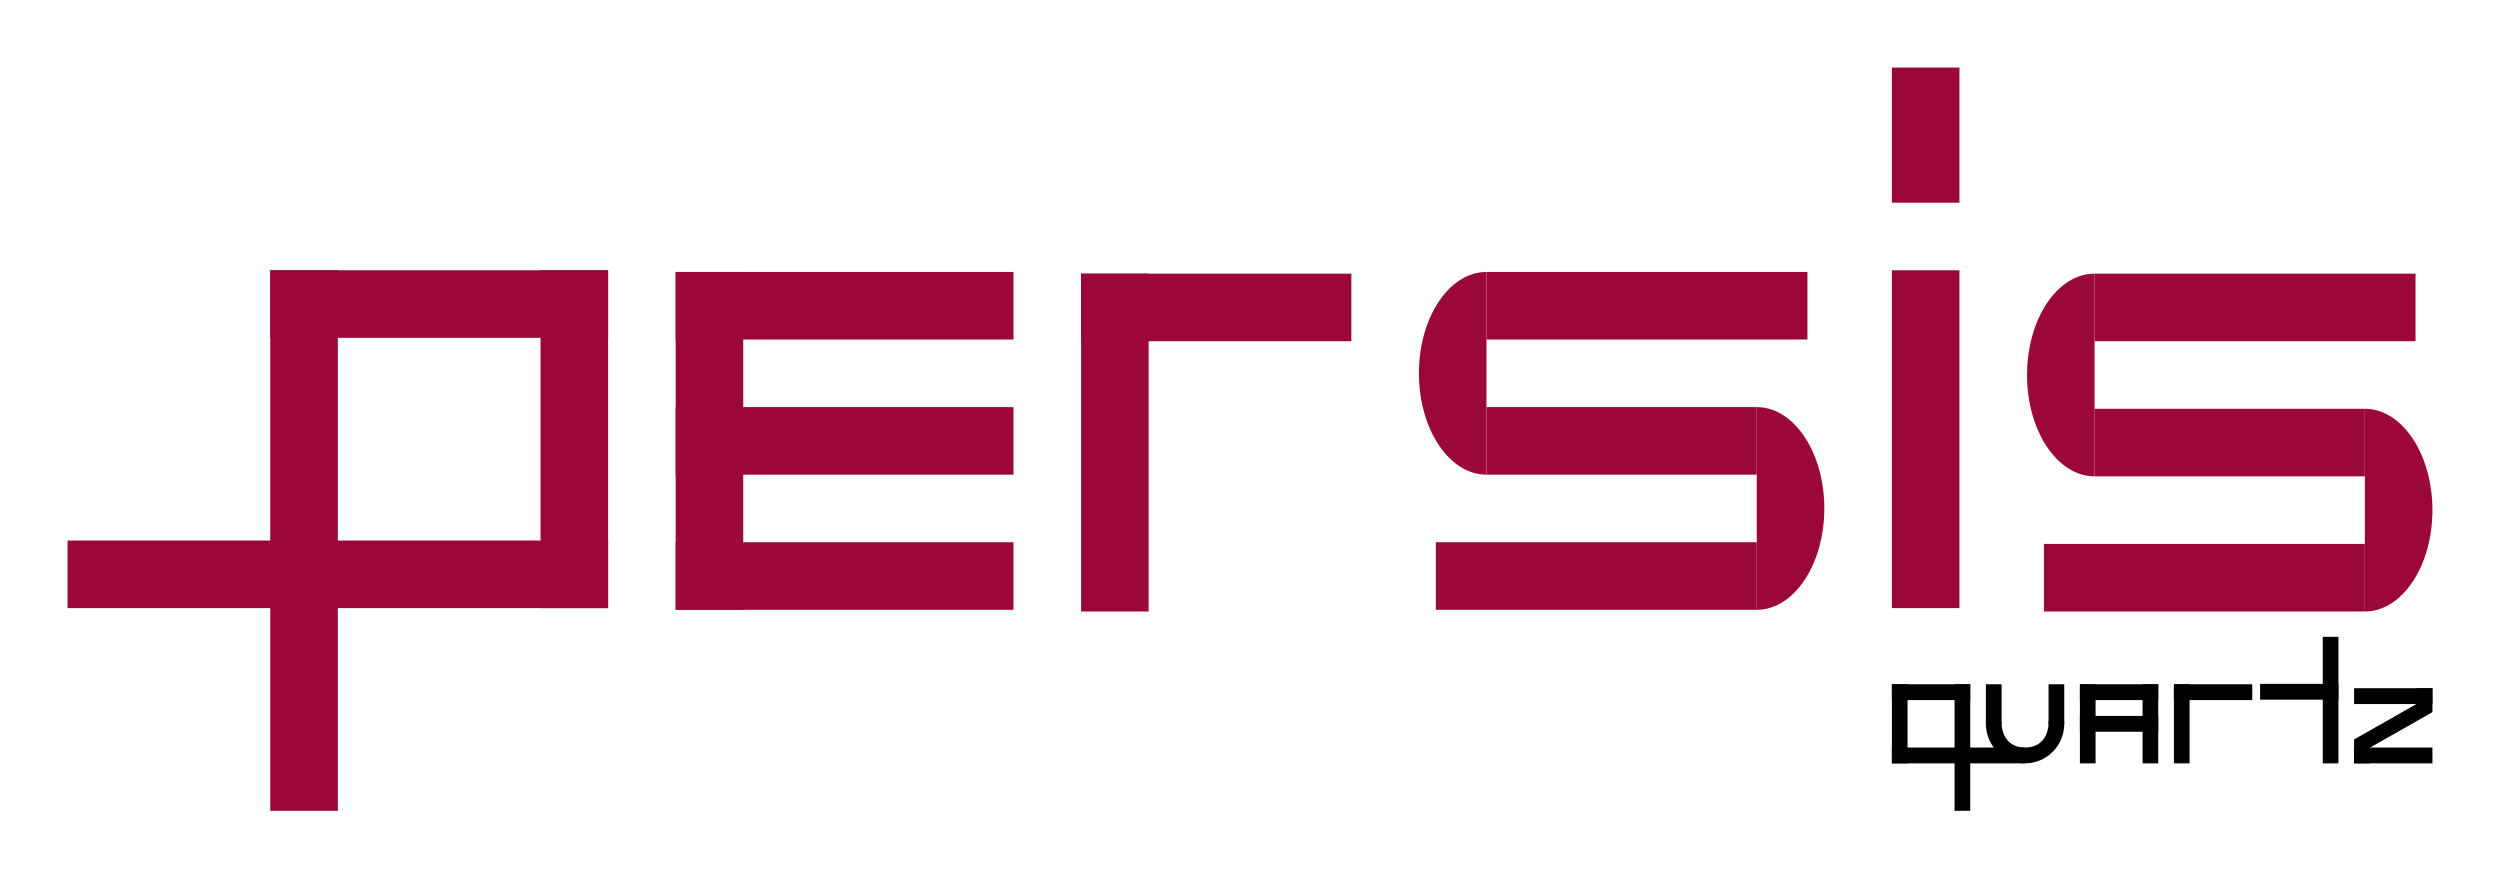
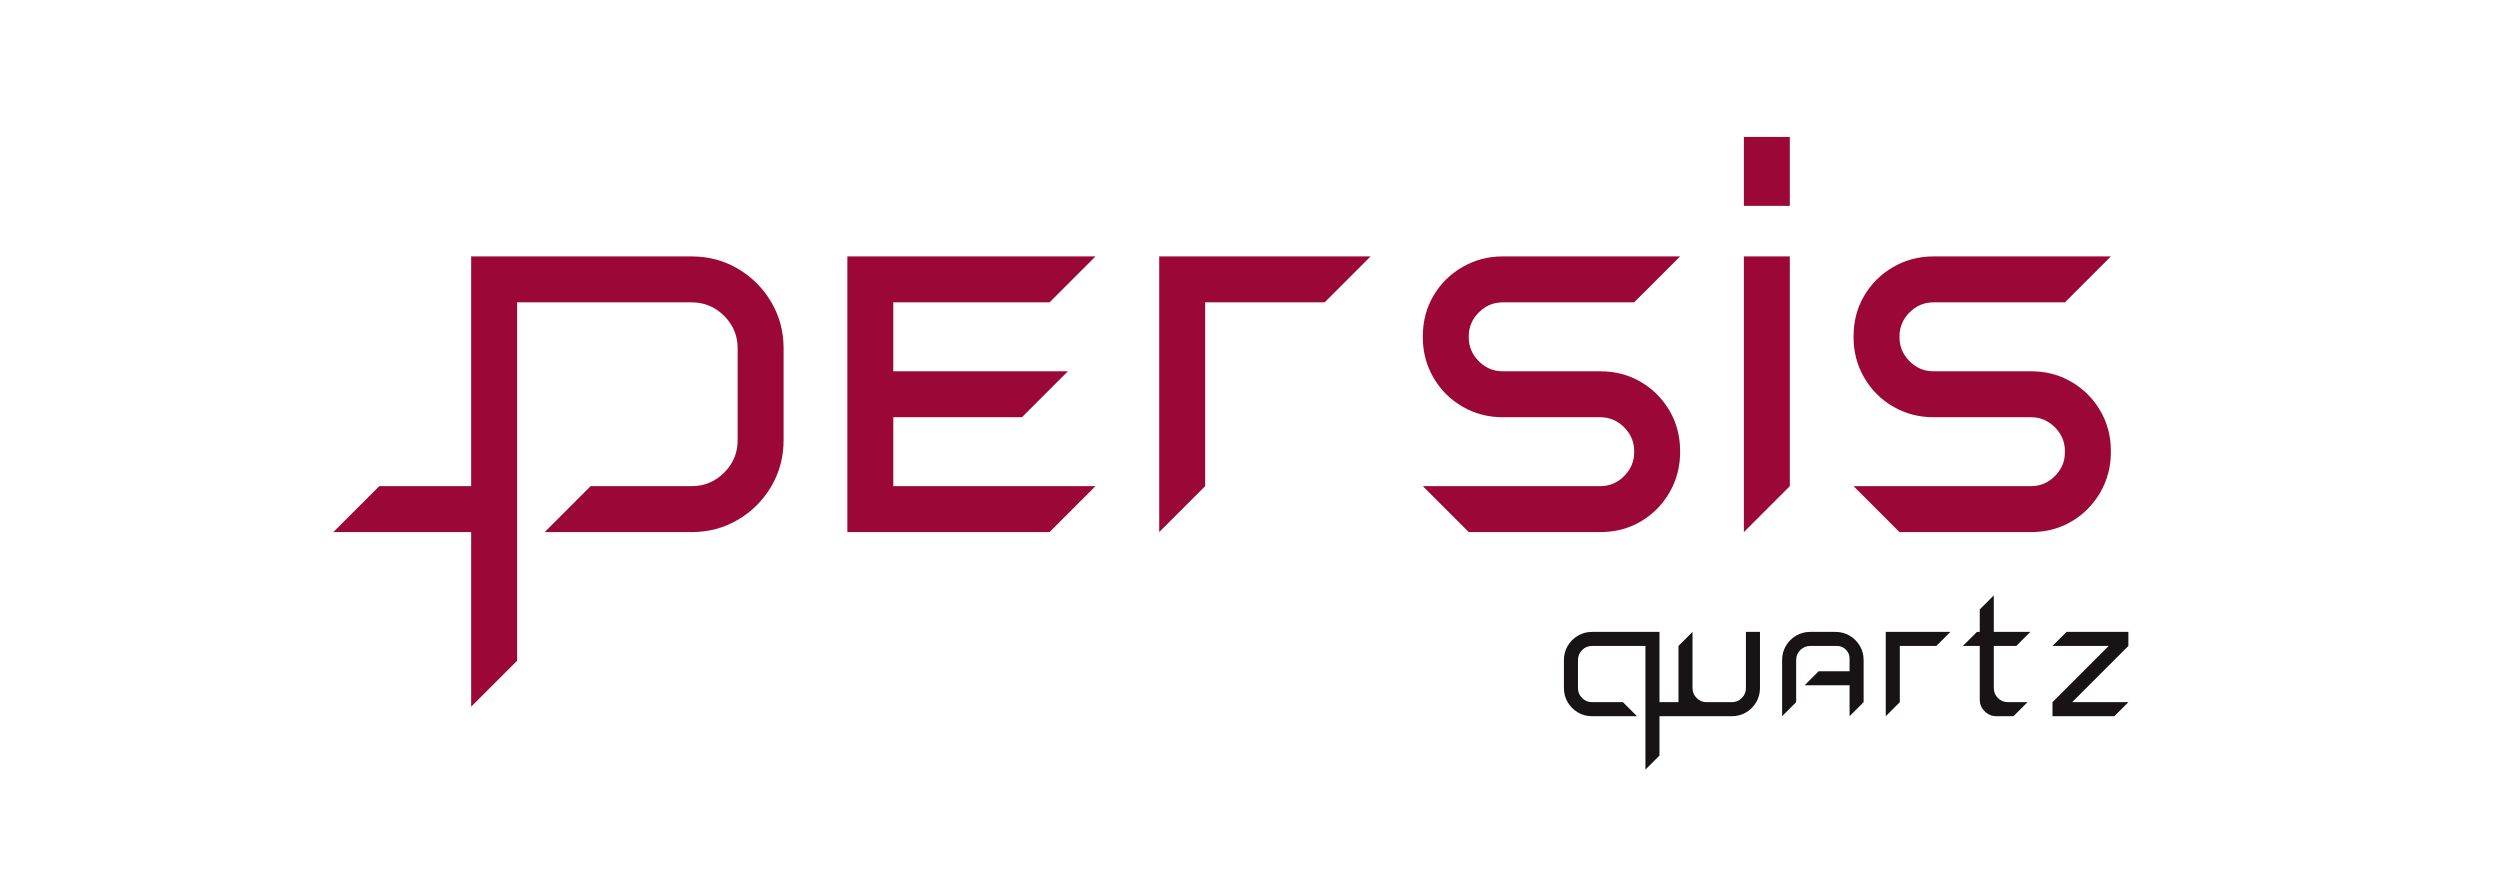
- <svg xmlns="http://www.w3.org/2000/svg" width="1480" height="520" id="screenshot-61584197-4461-80a1-8008-4b80d4084614" viewBox="0 0 1480 520" fill="none" version="1.1">
-   <g id="shape-61584197-4461-80a1-8008-4b80d4084614">
-     <defs>
-       <clipPath id="frame-clip-61584197-4461-80a1-8008-4b80d4084614-render-1" class="frame-clip frame-clip-def">
-         <rect rx="0" ry="0" x="0" y="0" width="1480" height="520" transform="matrix(1, 0, 0, 1, 0, 0)" />
-       </clipPath>
-     </defs>
-     <g class="frame-container-wrapper">
-       <g class="frame-container-blur">
-         <g class="frame-container-shadows">
-           <g clip-path="url(#frame-clip-61584197-4461-80a1-8008-4b80d4084614-render-1)" fill="none">
-             <g class="fills" id="fills-61584197-4461-80a1-8008-4b80d4084614">
-               <rect width="1480" height="520" class="frame-background" x="0" transform="matrix(1, 0, 0, 1, 0, 0)" style="fill: rgb(255, 255, 255); fill-opacity: 1;" ry="0" rx="0" y="0" />
-             </g>
-             <g class="frame-children">
-               <g id="shape-cc4542d6-03bc-8079-8008-4ba721deed85" rx="0" ry="0">
-                 <g id="shape-cc4542d6-03bc-8079-8008-4ba721deed86" rx="0" ry="0">
-                   <g id="shape-cc4542d6-03bc-8079-8008-4ba721deed8d">
-                     <g class="fills" id="fills-cc4542d6-03bc-8079-8008-4ba721deed8d">
-                       <rect rx="0" ry="0" x="160" y="160" transform="matrix(1, 0, 0, 1, 0, 0)" width="200" height="40" style="fill: rgb(155, 8, 55); fill-opacity: 1;" />
-                     </g>
-                   </g>
-                   <g id="shape-cc4542d6-03bc-8079-8008-4ba721deed8e">
-                     <g class="fills" id="fills-cc4542d6-03bc-8079-8008-4ba721deed8e">
-                       <rect rx="0" ry="0" x="80" y="240" transform="matrix(0, 1, -1, 0, 440, 80)" width="200" height="40" style="fill: rgb(155, 8, 55); fill-opacity: 1;" />
-                     </g>
-                   </g>
-                   <g id="shape-cc4542d6-03bc-8079-8008-4ba721deed8f">
-                     <g class="fills" id="fills-cc4542d6-03bc-8079-8008-4ba721deed8f">
-                       <rect rx="0" ry="0" x="240" y="240" transform="matrix(0, 1, -1, 0, 600, -80)" width="200" height="40" style="fill: rgb(155, 8, 55); fill-opacity: 1;" />
-                     </g>
-                   </g>
-                   <g id="shape-cc4542d6-03bc-8079-8008-4ba721deed90">
-                     <g class="fills" id="fills-cc4542d6-03bc-8079-8008-4ba721deed90">
-                       <rect rx="0" ry="0" x="160" y="320" transform="matrix(1, 0, 0, 1, 0, 0)" width="200" height="40" style="fill: rgb(155, 8, 55); fill-opacity: 1;" />
-                     </g>
-                   </g>
-                   <g id="shape-cc4542d6-03bc-8079-8008-4ba721deed91">
-                     <g class="fills" id="fills-cc4542d6-03bc-8079-8008-4ba721deed91">
-                       <rect rx="0" ry="0" x="40" y="320" transform="matrix(1, 0, 0, 1, 0, 0)" width="160" height="40" style="fill: rgb(155, 8, 55); fill-opacity: 1;" />
-                     </g>
-                   </g>
-                   <g id="shape-cc4542d6-03bc-8079-8008-4ba721deed92">
-                     <g class="fills" id="fills-cc4542d6-03bc-8079-8008-4ba721deed92">
-                       <rect rx="0" ry="0" x="100" y="380" transform="matrix(0, 1, -1, 0, 580, 220)" width="160" height="40" style="fill: rgb(155, 8, 55); fill-opacity: 1;" />
-                     </g>
-                   </g>
-                 </g>
-                 <g id="shape-cc4542d6-03bc-8079-8008-4ba721deed87" rx="0" ry="0">
-                   <g id="shape-cc4542d6-03bc-8079-8008-4ba721deed93">
-                     <g class="fills" id="fills-cc4542d6-03bc-8079-8008-4ba721deed93">
-                       <rect rx="0" ry="0" x="400" y="241" transform="matrix(1, 0, 0, 1, 0, 0)" width="200" height="40" style="fill: rgb(155, 8, 55); fill-opacity: 1;" />
-                     </g>
-                   </g>
-                   <g id="shape-cc4542d6-03bc-8079-8008-4ba721deed94">
-                     <g class="fills" id="fills-cc4542d6-03bc-8079-8008-4ba721deed94">
-                       <rect rx="0" ry="0" x="400" y="321" transform="matrix(1, 0, 0, 1, 0, 0)" width="200" height="40" style="fill: rgb(155, 8, 55); fill-opacity: 1;" />
-                     </g>
-                   </g>
-                   <g id="shape-cc4542d6-03bc-8079-8008-4ba721deed95">
-                     <g class="fills" id="fills-cc4542d6-03bc-8079-8008-4ba721deed95">
-                       <rect rx="0" ry="0" x="400" y="161" transform="matrix(1, 0, 0, 1, 0, 0)" width="200" height="40" style="fill: rgb(155, 8, 55); fill-opacity: 1;" />
-                     </g>
-                   </g>
-                   <g id="shape-cc4542d6-03bc-8079-8008-4ba721deed96">
-                     <g class="fills" id="fills-cc4542d6-03bc-8079-8008-4ba721deed96">
-                       <rect rx="0" ry="0" x="320" y="241" transform="matrix(0, 1, -1, 0, 681, -159)" width="200" height="40" style="fill: rgb(155, 8, 55); fill-opacity: 1;" />
-                     </g>
-                   </g>
-                 </g>
-                 <g id="shape-cc4542d6-03bc-8079-8008-4ba721deed88" rx="0" ry="0">
-                   <g id="shape-cc4542d6-03bc-8079-8008-4ba721deed97">
-                     <g class="fills" id="fills-cc4542d6-03bc-8079-8008-4ba721deed97">
-                       <rect rx="0" ry="0" x="560" y="242" transform="matrix(0, 1, -1, 0, 922, -398)" width="200" height="40" style="fill: rgb(155, 8, 55); fill-opacity: 1;" />
-                     </g>
-                   </g>
-                   <g id="shape-cc4542d6-03bc-8079-8008-4ba721deed98">
-                     <g class="fills" id="fills-cc4542d6-03bc-8079-8008-4ba721deed98">
-                       <rect rx="0" ry="0" x="640" y="162" transform="matrix(1, 0, 0, 1, 0, 0)" width="160" height="40" style="fill: rgb(155, 8, 55); fill-opacity: 1;" />
-                     </g>
-                   </g>
-                 </g>
-                 <g id="shape-cc4542d6-03bc-8079-8008-4ba721deed89" rx="0" ry="0">
-                   <g id="shape-cc4542d6-03bc-8079-8008-4ba721deed99">
-                     <g class="fills" id="fills-cc4542d6-03bc-8079-8008-4ba721deed99">
-                       <rect rx="0" ry="0" x="880" y="161" transform="matrix(1, 0, 0, 1, 0, 0)" width="190" height="40" style="fill: rgb(155, 8, 55); fill-opacity: 1;" />
-                     </g>
-                   </g>
-                   <g id="shape-cc4542d6-03bc-8079-8008-4ba721deed9a">
-                     <g class="fills" id="fills-cc4542d6-03bc-8079-8008-4ba721deed9a">
-                       <rect rx="0" ry="0" x="850" y="321" transform="matrix(1, 0, 0, 1, 0, 0)" width="190" height="40" style="fill: rgb(155, 8, 55); fill-opacity: 1;" />
-                     </g>
-                   </g>
-                   <g id="shape-cc4542d6-03bc-8079-8008-4ba721deed9b">
-                     <g class="fills" id="fills-cc4542d6-03bc-8079-8008-4ba721deed9b">
-                       <rect rx="0" ry="0" x="880" y="241" transform="matrix(1, 0, 0, 1, 0, 0)" width="160" height="40" style="fill: rgb(155, 8, 55); fill-opacity: 1;" />
-                     </g>
-                   </g>
-                   <g id="shape-cc4542d6-03bc-8079-8008-4ba721deed9c">
-                     <g class="fills" id="fills-cc4542d6-03bc-8079-8008-4ba721deed9c">
-                       <path d="M880,281C857.923,281,840,254.115,840,221C840,187.885,857.923,161,880,161" style="fill: rgb(155, 8, 55); fill-opacity: 1;" />
-                     </g>
-                   </g>
-                   <g id="shape-cc4542d6-03bc-8079-8008-4ba721deed9d">
-                     <g class="fills" id="fills-cc4542d6-03bc-8079-8008-4ba721deed9d">
-                       <path d="M1040,241C1062.077,241,1080,267.885,1080,301C1080,334.115,1062.077,361,1040,361" style="fill: rgb(155, 8, 55); fill-opacity: 1;" />
-                     </g>
-                   </g>
-                 </g>
-                 <g id="shape-cc4542d6-03bc-8079-8008-4ba721deed8a">
-                   <g class="frame-container-wrapper">
-                     <g class="frame-container-blur">
-                       <g class="frame-container-shadows">
-                         <g fill="none">
-                           <g class="fills" id="fills-cc4542d6-03bc-8079-8008-4ba721deed8a">
-                             <rect rx="0" ry="0" x="1120" y="40" width="40" height="320" transform="matrix(1, 0, 0, 1, 0, 0)" class="frame-background" />
-                           </g>
-                           <g class="frame-children">
-                             <g id="shape-cc4542d6-03bc-8079-8008-4ba721deed9e">
-                               <g class="fills" id="fills-cc4542d6-03bc-8079-8008-4ba721deed9e">
-                                 <rect rx="0" ry="0" x="1040" y="240" transform="matrix(0, 1, -1, 0, 1400, -880)" width="200" height="40" style="fill: rgb(155, 8, 55); fill-opacity: 1;" />
-                               </g>
-                             </g>
-                             <g id="shape-cc4542d6-03bc-8079-8008-4ba721deed9f">
-                               <g class="fills" id="fills-cc4542d6-03bc-8079-8008-4ba721deed9f">
-                                 <rect rx="0" ry="0" x="1100" y="60" transform="matrix(0, 1, -1, 0, 1220, -1060)" width="80" height="40" style="fill: rgb(155, 8, 55); fill-opacity: 1;" />
-                               </g>
-                             </g>
-                           </g>
-                         </g>
-                       </g>
-                     </g>
-                   </g>
-                 </g>
-                 <g id="shape-cc4542d6-03bc-8079-8008-4ba721deed8b" rx="0" ry="0">
-                   <g id="shape-cc4542d6-03bc-8079-8008-4ba721deeda0">
-                     <g class="fills" id="fills-cc4542d6-03bc-8079-8008-4ba721deeda0">
-                       <rect rx="0" ry="0" x="1240" y="162" transform="matrix(1, 0, 0, 1, 0, 0)" width="190" height="40" style="fill: rgb(155, 8, 55); fill-opacity: 1;" />
-                     </g>
-                   </g>
-                   <g id="shape-cc4542d6-03bc-8079-8008-4ba721deeda1">
-                     <g class="fills" id="fills-cc4542d6-03bc-8079-8008-4ba721deeda1">
-                       <rect rx="0" ry="0" x="1210" y="322" transform="matrix(1, 0, 0, 1, 0, 0)" width="190" height="40" style="fill: rgb(155, 8, 55); fill-opacity: 1;" />
-                     </g>
-                   </g>
-                   <g id="shape-cc4542d6-03bc-8079-8008-4ba721deeda2">
-                     <g class="fills" id="fills-cc4542d6-03bc-8079-8008-4ba721deeda2">
-                       <rect rx="0" ry="0" x="1240" y="242" transform="matrix(1, 0, 0, 1, 0, 0)" width="160" height="40" style="fill: rgb(155, 8, 55); fill-opacity: 1;" />
-                     </g>
-                   </g>
-                   <g id="shape-cc4542d6-03bc-8079-8008-4ba721deeda3">
-                     <g class="fills" id="fills-cc4542d6-03bc-8079-8008-4ba721deeda3">
-                       <path d="M1240,282C1217.923,282,1200,255.115,1200,222C1200,188.885,1217.923,162,1240,162" style="fill: rgb(155, 8, 55); fill-opacity: 1;" />
-                     </g>
-                   </g>
-                   <g id="shape-cc4542d6-03bc-8079-8008-4ba721deeda4">
-                     <g class="fills" id="fills-cc4542d6-03bc-8079-8008-4ba721deeda4">
-                       <path d="M1400,242C1422.077,242,1440,268.885,1440,302C1440,335.115,1422.077,362,1400,362" style="fill: rgb(155, 8, 55); fill-opacity: 1;" />
-                     </g>
-                   </g>
-                 </g>
-                 <g id="shape-cc4542d6-03bc-8079-8008-4ba721deed8c" rx="0" ry="0">
-                   <g id="shape-cc4542d6-03bc-8079-8008-4ba721deeda5" rx="0" ry="0">
-                     <g id="shape-cc4542d6-03bc-8079-8008-4ba721deedab">
-                       <g class="fills" id="fills-cc4542d6-03bc-8079-8008-4ba721deedab">
-                         <rect rx="0" ry="0" x="1101.229" y="423.862" transform="matrix(0, -1, 1, 0, 696.1377, 1553.138)" width="46.818" height="9.275" style="fill: rgb(0, 0, 0); fill-opacity: 1;" />
-                       </g>
-                     </g>
-                     <g id="shape-cc4542d6-03bc-8079-8008-4ba721deedac">
-                       <g class="fills" id="fills-cc4542d6-03bc-8079-8008-4ba721deedac">
-                         <rect rx="0" ry="0" x="1120" y="442.545" transform="matrix(1, 0, 0, 1, 0, 0)" width="78.841" height="9.364" style="fill: rgb(0, 0, 0); fill-opacity: 1;" />
-                       </g>
-                     </g>
-                     <g id="shape-cc4542d6-03bc-8079-8008-4ba721deedad">
-                       <g class="fills" id="fills-cc4542d6-03bc-8079-8008-4ba721deedad">
-                         <rect rx="0" ry="0" x="1120" y="405.091" transform="matrix(1, 0, 0, 1, 0, 0)" width="46.377" height="9.364" style="fill: rgb(0, 0, 0); fill-opacity: 1;" />
-                       </g>
-                     </g>
-                     <g id="shape-cc4542d6-03bc-8079-8008-4ba721deedae">
-                       <g class="fills" id="fills-cc4542d6-03bc-8079-8008-4ba721deedae">
-                         <rect rx="0" ry="0" x="1124.285" y="437.908" transform="matrix(0, -1, 1, 0, 719.1937, 1604.285)" width="74.909" height="9.275" style="fill: rgb(0, 0, 0); fill-opacity: 1;" />
-                       </g>
-                     </g>
-                   </g>
-                   <g id="shape-cc4542d6-03bc-8079-8008-4ba721deeda6" rx="0" ry="0">
-                     <g id="shape-cc4542d6-03bc-8079-8008-4ba721deedaf">
-                       <g class="fills" id="fills-cc4542d6-03bc-8079-8008-4ba721deedaf">
-                         <path d="M1222.029,428.5C1222.029,441.42,1211.638,451.909,1198.841,451.909C1186.043,451.909,1175.652,441.42,1175.652,428.5M1184.927,428.5C1184.927,428.5,1184.927,442.546,1198.841,442.546C1212.754,442.546,1212.754,428.5,1212.754,428.5" style="fill: rgb(0, 0, 0); fill-opacity: 1;" />
-                       </g>
-                     </g>
-                     <g id="shape-cc4542d6-03bc-8079-8008-4ba721deedb0">
-                       <g class="fills" id="fills-cc4542d6-03bc-8079-8008-4ba721deedb0">
-                         <rect rx="0" ry="0" x="1205.687" y="412.158" transform="matrix(0, -1, 1, 0, 800.5959, 1634.187)" width="23.409" height="9.275" style="fill: rgb(0, 0, 0); fill-opacity: 1;" />
-                       </g>
-                     </g>
-                     <g id="shape-cc4542d6-03bc-8079-8008-4ba721deedb1">
-                       <g class="fills" id="fills-cc4542d6-03bc-8079-8008-4ba721deedb1">
-                         <path d="M1212.754,427.921L1222.029,427.921" />
-                       </g>
-                       <g id="strokes-8211f79c-331c-80d6-8008-6a45fef02644-cc4542d6-03bc-8079-8008-4ba721deedb1" class="strokes">
-                         <g class="stroke-shape">
-                           <path d="M1212.754,427.921L1222.029,427.921" style="fill: none; stroke-width: 2; stroke: rgb(0, 0, 0); stroke-opacity: 1;" />
-                         </g>
-                       </g>
-                     </g>
-                     <g id="shape-cc4542d6-03bc-8079-8008-4ba721deedb2">
-                       <g class="fills" id="fills-cc4542d6-03bc-8079-8008-4ba721deedb2">
-                         <rect rx="0" ry="0" x="1168.585" y="412.158" transform="matrix(0, -1, 1, 0, 763.4944, 1597.085)" width="23.409" height="9.275" style="fill: rgb(0, 0, 0); fill-opacity: 1;" />
-                       </g>
-                     </g>
-                     <g id="shape-cc4542d6-03bc-8079-8008-4ba721deedb3">
-                       <g class="fills" id="fills-cc4542d6-03bc-8079-8008-4ba721deedb3">
-                         <path d="M1175.652,428.237L1184.927,428.237" />
-                       </g>
-                       <g id="strokes-8211f79c-331c-80d6-8008-6a45fef0e656-cc4542d6-03bc-8079-8008-4ba721deedb3" class="strokes">
-                         <g class="stroke-shape">
-                           <path d="M1175.652,428.237L1184.927,428.237" style="fill: none; stroke-width: 2; stroke: rgb(0, 0, 0); stroke-opacity: 1;" />
-                         </g>
-                       </g>
-                     </g>
-                   </g>
-                   <g id="shape-cc4542d6-03bc-8079-8008-4ba721deeda7" rx="0" ry="0">
-                     <g id="shape-cc4542d6-03bc-8079-8008-4ba721deedb4">
-                       <g class="fills" id="fills-cc4542d6-03bc-8079-8008-4ba721deedb4">
-                         <rect rx="0" ry="0" x="1212.533" y="423.862" transform="matrix(0, -1, 1, 0, 807.442, 1664.442)" width="46.818" height="9.275" style="fill: rgb(0, 0, 0); fill-opacity: 1;" />
-                       </g>
-                     </g>
-                     <g id="shape-cc4542d6-03bc-8079-8008-4ba721deedb5">
-                       <g class="fills" id="fills-cc4542d6-03bc-8079-8008-4ba721deedb5">
-                         <rect rx="0" ry="0" x="1249.634" y="423.862" transform="matrix(0, -1, 1, 0, 844.5435, 1701.543)" width="46.818" height="9.275" style="fill: rgb(0, 0, 0); fill-opacity: 1;" />
-                       </g>
-                     </g>
-                     <g id="shape-cc4542d6-03bc-8079-8008-4ba721deedb6">
-                       <g class="fills" id="fills-cc4542d6-03bc-8079-8008-4ba721deedb6">
-                         <rect rx="0" ry="0" x="1231.304" y="405.091" transform="matrix(1, 0, 0, 1, 0, 0)" width="46.377" height="9.364" style="fill: rgb(0, 0, 0); fill-opacity: 1;" />
-                       </g>
-                     </g>
-                     <g id="shape-cc4542d6-03bc-8079-8008-4ba721deedb7">
-                       <g class="fills" id="fills-cc4542d6-03bc-8079-8008-4ba721deedb7">
-                         <rect rx="0" ry="0" x="1231.304" y="423.818" transform="matrix(1, 0, 0, 1, 0, 0)" width="46.377" height="9.364" style="fill: rgb(0, 0, 0); fill-opacity: 1;" />
-                       </g>
-                     </g>
-                   </g>
-                   <g id="shape-cc4542d6-03bc-8079-8008-4ba721deeda8" rx="0" ry="0">
-                     <g id="shape-cc4542d6-03bc-8079-8008-4ba721deedb8">
-                       <g class="fills" id="fills-cc4542d6-03bc-8079-8008-4ba721deedb8">
-                         <rect rx="0" ry="0" x="1286.957" y="405.091" transform="matrix(1, 0, 0, 1, 0, 0)" width="46.377" height="9.364" style="fill: rgb(0, 0, 0); fill-opacity: 1;" />
-                       </g>
-                     </g>
-                     <g id="shape-cc4542d6-03bc-8079-8008-4ba721deedb9">
-                       <g class="fills" id="fills-cc4542d6-03bc-8079-8008-4ba721deedb9">
-                         <rect rx="0" ry="0" x="1268.185" y="423.862" transform="matrix(0, -1, 1, 0, 863.0942, 1720.094)" width="46.818" height="9.275" style="fill: rgb(0, 0, 0); fill-opacity: 1;" />
-                       </g>
-                     </g>
-                   </g>
-                   <g id="shape-cc4542d6-03bc-8079-8008-4ba721deeda9" rx="0" ry="0">
-                     <g id="shape-cc4542d6-03bc-8079-8008-4ba721deedba">
-                       <g class="fills" id="fills-cc4542d6-03bc-8079-8008-4ba721deedba">
-                         <rect rx="0" ry="0" x="1337.971" y="404.857" transform="matrix(1, 0, 0, 1, 0, 0)" width="46.377" height="9.364" style="fill: rgb(0, 0, 0); fill-opacity: 1;" />
-                       </g>
-                     </g>
-                     <g id="shape-cc4542d6-03bc-8079-8008-4ba721deedbb">
-                       <g class="fills" id="fills-cc4542d6-03bc-8079-8008-4ba721deedbb">
-                         <rect rx="0" ry="0" x="1375.072" y="377" transform="matrix(1, 0, 0, 1, 0, 0)" width="9.275" height="74.909" style="fill: rgb(0, 0, 0); fill-opacity: 1;" />
-                       </g>
-                     </g>
-                   </g>
-                   <g id="shape-cc4542d6-03bc-8079-8008-4ba721deedaa" rx="0" ry="0">
-                     <g id="shape-cc4542d6-03bc-8079-8008-4ba721deedbc">
-                       <g class="fills" id="fills-cc4542d6-03bc-8079-8008-4ba721deedbc">
-                         <rect rx="0" ry="0" x="1393.623" y="442.545" transform="matrix(1, 0, 0, 1, 0, 0)" width="46.377" height="9.364" style="fill: rgb(0, 0, 0); fill-opacity: 1;" />
-                       </g>
-                     </g>
-                     <g id="shape-cc4542d6-03bc-8079-8008-4ba721deedbd">
-                       <g class="fills" id="fills-cc4542d6-03bc-8079-8008-4ba721deedbd">
-                         <rect rx="0" ry="0" x="1393.623" y="437.864" transform="matrix(1, 0, 0, 1, 0, 0)" width="9.275" height="14.045" style="fill: rgb(0, 0, 0); fill-opacity: 1;" />
-                       </g>
-                     </g>
-                     <g id="shape-cc4542d6-03bc-8079-8008-4ba721deedbe">
-                       <g class="fills" id="fills-cc4542d6-03bc-8079-8008-4ba721deedbe">
-                         <rect rx="0" ry="0" x="1393.623" y="407.432" transform="matrix(1, 0, 0, 1, 0, 0)" width="46.377" height="9.364" style="fill: rgb(0, 0, 0); fill-opacity: 1;" />
-                       </g>
-                     </g>
-                     <g id="shape-cc4542d6-03bc-8079-8008-4ba721deedbf">
-                       <g class="fills" id="fills-cc4542d6-03bc-8079-8008-4ba721deedbf">
-                         <rect rx="0" ry="0" x="1430.725" y="407.432" transform="matrix(1, 0, 0, 1, 0, 0)" width="9.275" height="14.045" style="fill: rgb(0, 0, 0); fill-opacity: 1;" />
-                       </g>
-                     </g>
-                     <g id="shape-cc4542d6-03bc-8079-8008-4ba721deedc0">
-                       <g class="fills" id="fills-cc4542d6-03bc-8079-8008-4ba721deedc0">
-                         <path d="M1402.898,442.546L1440,421.477L1430.725,416.796L1393.623,437.863L1402.898,442.546" style="fill: rgb(0, 0, 0); fill-opacity: 1;" />
-                       </g>
-                       <g id="strokes-8211f79c-331c-80d6-8008-6a45fef3d2c4-cc4542d6-03bc-8079-8008-4ba721deedc0" class="strokes">
-                         <g class="inner-stroke-shape">
-                           <defs>
-                             <clipPath id="inner-stroke-render-61-cc4542d6-03bc-8079-8008-4ba721deedc0-0">
-                               <use href="#stroke-shape-render-61-cc4542d6-03bc-8079-8008-4ba721deedc0-0" />
-                             </clipPath>
-                             <path d="M1402.898,442.546L1440,421.477L1430.725,416.796L1393.623,437.863L1402.898,442.546" id="stroke-shape-render-61-cc4542d6-03bc-8079-8008-4ba721deedc0-0" style="fill: none; stroke-width: 4; stroke: rgb(0, 0, 0); stroke-opacity: 1;" />
-                           </defs>
-                           <use href="#stroke-shape-render-61-cc4542d6-03bc-8079-8008-4ba721deedc0-0" clip-path="url('#inner-stroke-render-61-cc4542d6-03bc-8079-8008-4ba721deedc0-0')" />
-                         </g>
-                       </g>
-                     </g>
-                   </g>
-                 </g>
-               </g>
-             </g>
-           </g>
-         </g>
-       </g>
-     </g>
-   </g>
+ <svg xmlns="http://www.w3.org/2000/svg" viewBox="0 0 1480 520" width="1480" height="520" fill="none">
+   <path d="M240 480H624Q668 480 704.5 458.5Q741 437 762.5 400.5Q784 364 784 320V160Q784 116 762.5 79.5Q741 43 704.5 21.5Q668 0 624 0H368L448 80H624Q657 80 680.5 103.5Q704 127 704 160V320Q704 353 680.5 376.5Q657 400 624 400H320V-224L240 -304V0H0L80 80H240Z" transform="translate(197.33,315.00) scale(0.34,-0.34)" fill="#9B0737" />
+   <path d="M0 480H432L352 400H80V280H384L304 200H80V80H432L352 0H0Z" transform="translate(501.63,315.00) scale(0.34,-0.34)" fill="#9B0737" />
+   <path d="M0 480H368L288 400H80V80L0 0Z" transform="translate(686.25,315.00) scale(0.34,-0.34)" fill="#9B0737" />
+   <path d="M368 400H139Q115 400 97.5 382.5Q80 365 80 341V339Q80 315 97.5 297.5Q115 280 139 280H309Q348 280 379.5 261.5Q411 243 429.5 211.5Q448 180 448 141V139Q448 101 429.5 69.0Q411 37 379.5 18.5Q348 0 309 0H80L0 80H309Q333 80 350.5 97.5Q368 115 368 139V141Q368 165 350.5 182.5Q333 200 309 200H139Q101 200 69.0 218.5Q37 237 18.5 269.0Q0 301 0 339V341Q0 380 18.5 411.5Q37 443 69.0 461.5Q101 480 139 480H448Z" transform="translate(842.31,315.00) scale(0.34,-0.34)" fill="#9B0737" />
+   <path d="M0 480H80V80L0 0ZM0 688H80V568H0Z" transform="translate(1032.37,315.00) scale(0.34,-0.34)" fill="#9B0737" />
+   <path d="M368 400H139Q115 400 97.5 382.5Q80 365 80 341V339Q80 315 97.5 297.5Q115 280 139 280H309Q348 280 379.5 261.5Q411 243 429.5 211.5Q448 180 448 141V139Q448 101 429.5 69.0Q411 37 379.5 18.5Q348 0 309 0H80L0 80H309Q333 80 350.5 97.5Q368 115 368 139V141Q368 165 350.5 182.5Q333 200 309 200H139Q101 200 69.0 218.5Q37 237 18.5 269.0Q0 301 0 339V341Q0 380 18.5 411.5Q37 443 69.0 461.5Q101 480 139 480H448Z" transform="translate(1097.31,315.00) scale(0.34,-0.34)" fill="#9B0737" />
+   <path d="M544 80H652V400L732 480V160Q732 127 755.5 103.5Q779 80 812 80H956Q989 80 1012.5 103.5Q1036 127 1036 160V480H1116V160Q1116 116 1094.5 79.5Q1073 43 1036.5 21.5Q1000 0 956 0H544V-224L464 -304V400H160Q127 400 103.5 376.5Q80 353 80 320V160Q80 127 103.5 103.5Q127 80 160 80H336L416 0H160Q116 0 79.5 21.5Q43 43 21.5 79.5Q0 116 0 160V320Q0 364 21.5 400.5Q43 437 79.5 458.5Q116 480 160 480H544Z" transform="translate(925.84,424.00) scale(0.104,-0.104)" fill="#181416" />
+   <path d="M0 0V320Q0 364 21.5 400.5Q43 437 79.5 458.5Q116 480 160 480H304Q348 480 384.5 458.5Q421 437 442.5 400.5Q464 364 464 320V80L384 0V176H128L208 256H384V329Q384 358 363.0 379.0Q342 400 313 400H160Q127 400 103.5 376.5Q80 353 80 320V80Z" transform="translate(1055.01,424.00) scale(0.104,-0.104)" fill="#181416" />
+   <path d="M0 480H368L288 400H80V80L0 0Z" transform="translate(1116.37,424.00) scale(0.104,-0.104)" fill="#181416" />
+   <path d="M96 608 176 688V480H384L304 400H176V160Q176 127 199.5 103.5Q223 80 256 80H368L288 0H191Q152 0 124.0 28.0Q96 56 96 95V400H0L80 480H96Z" transform="translate(1162.03,424.00) scale(0.104,-0.104)" fill="#181416" />
+   <path d="M0 400 80 480H432V400L112 80H432L352 0H0V80L320 400Z" transform="translate(1215.07,424.00) scale(0.104,-0.104)" fill="#181416" />
</svg>
